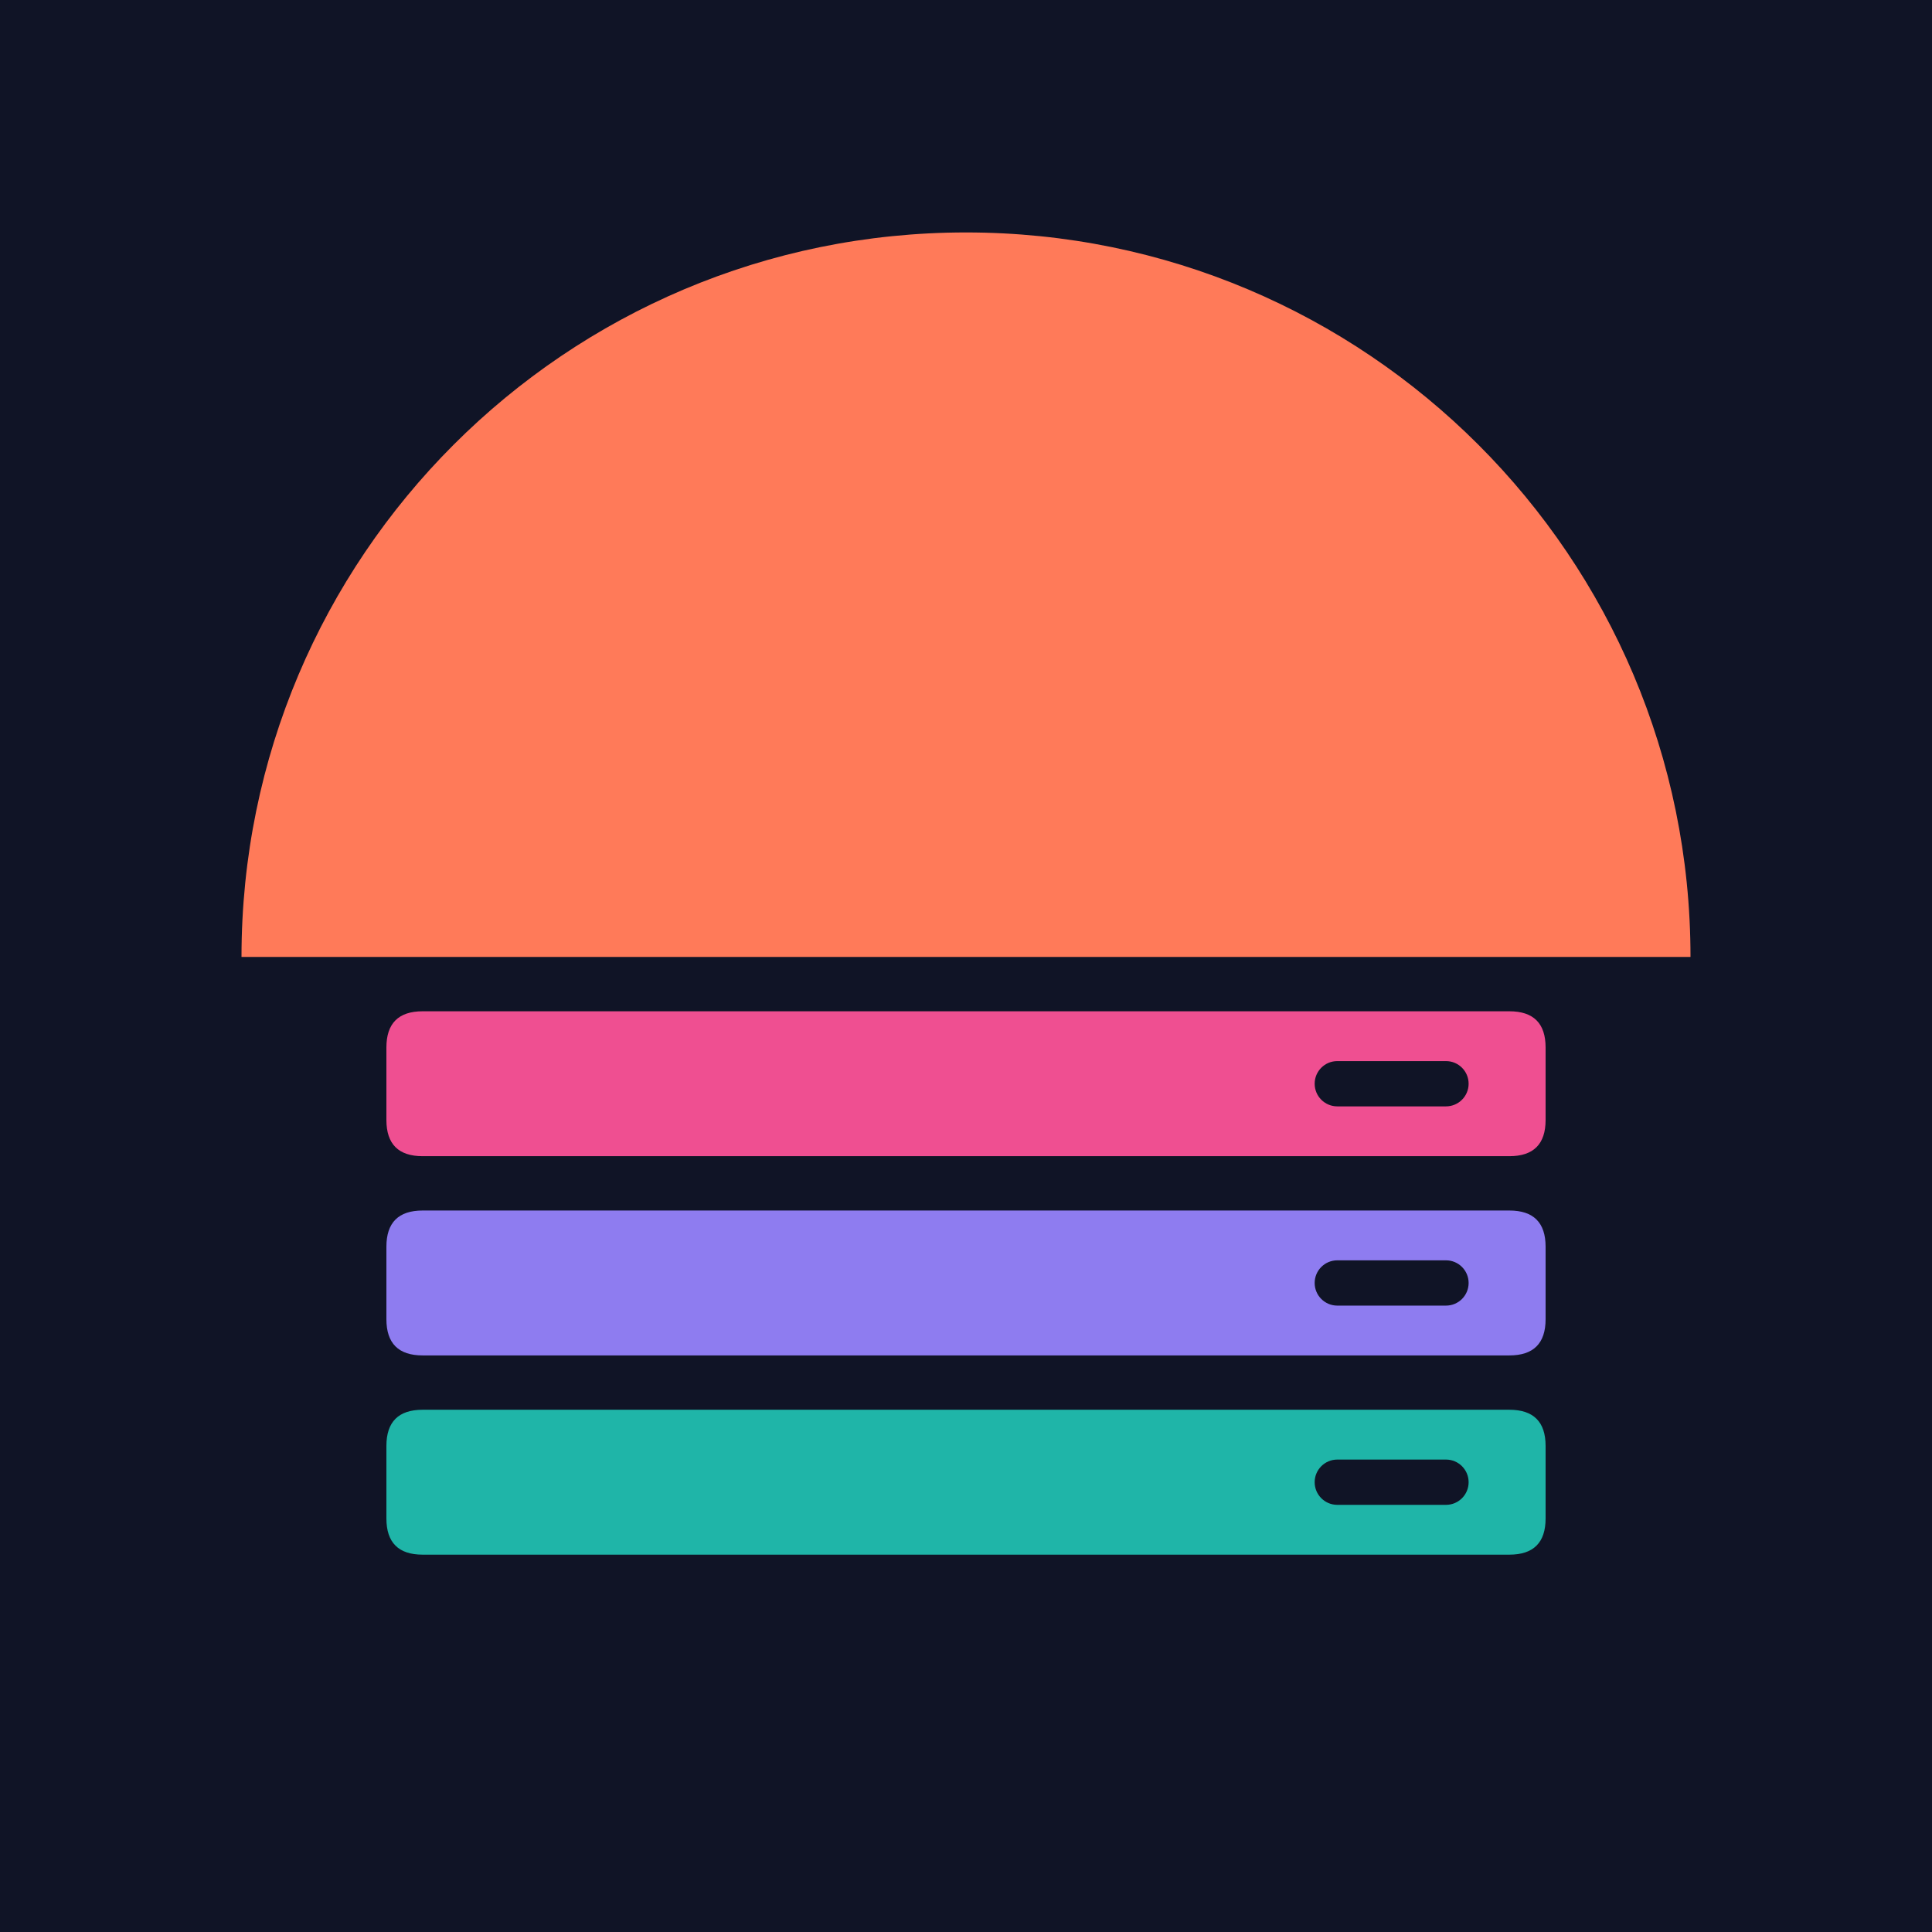
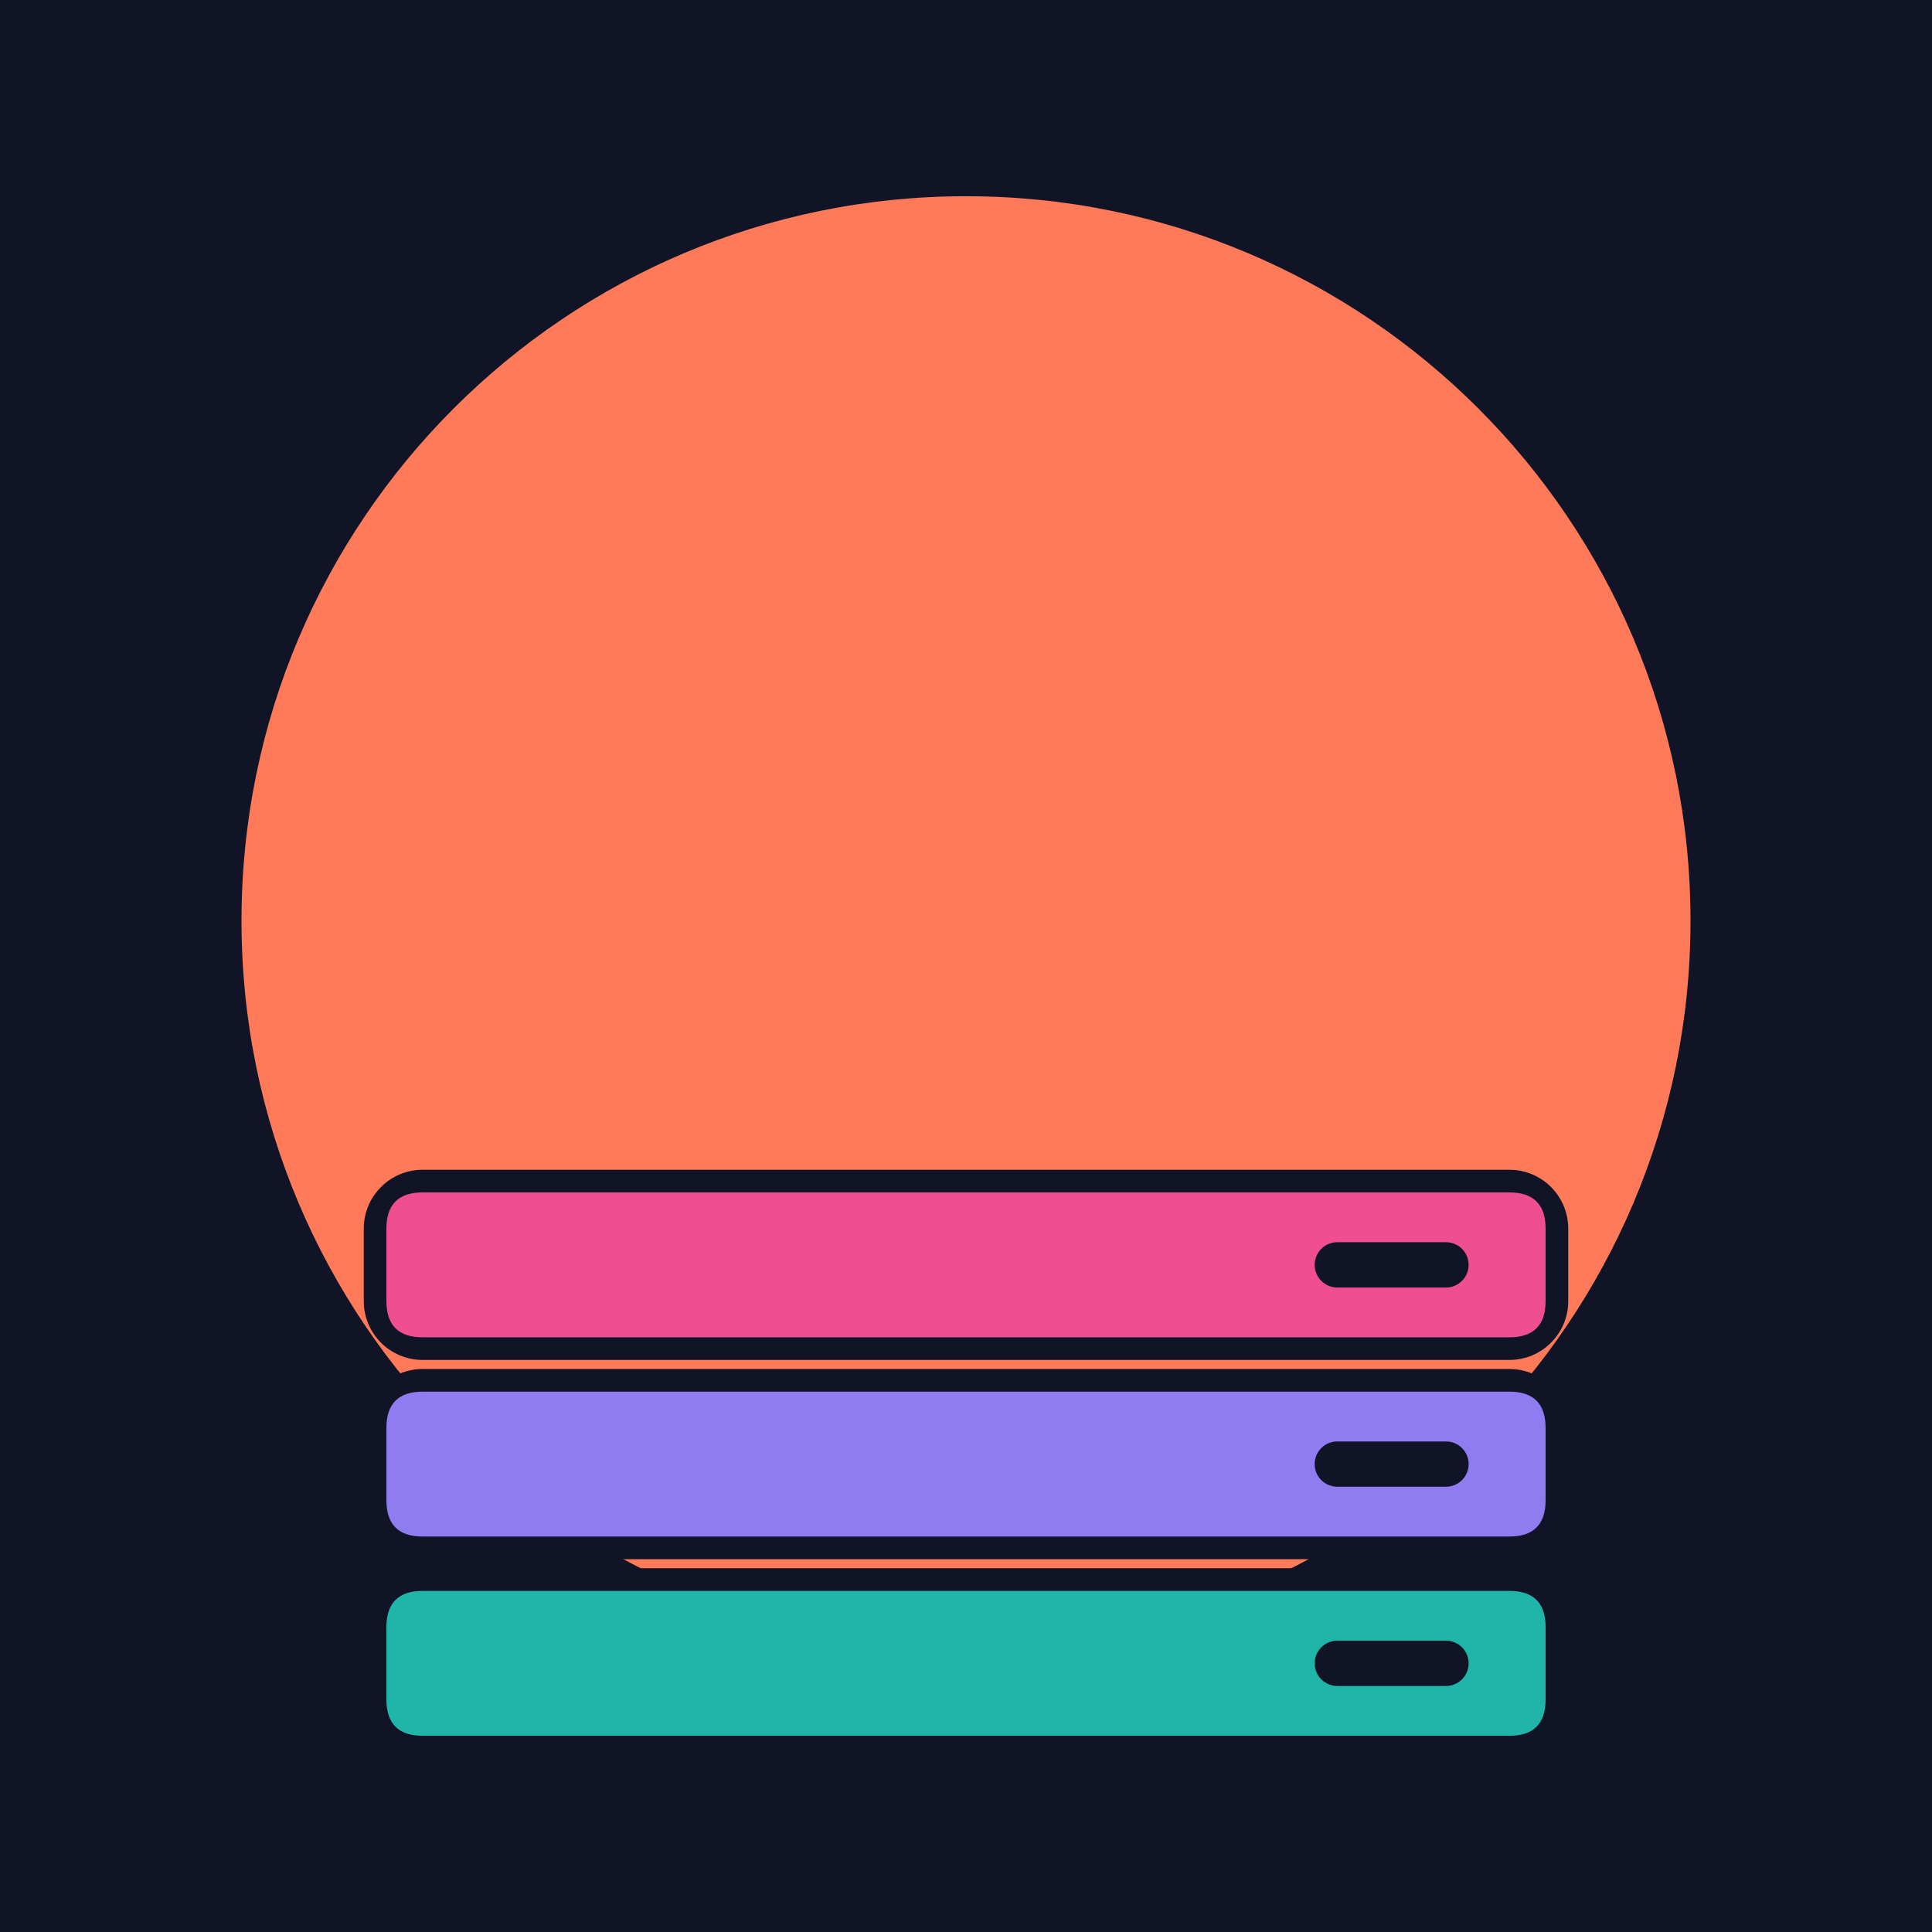
<svg xmlns="http://www.w3.org/2000/svg" viewBox="0 0 512 512" role="img" aria-labelledby="title">
+   <defs>
+     <mask id="sun-mask" maskUnits="userSpaceOnUse" x="-40" y="-90" width="336" height="360">
+       <path fill="white" d="M-40-90h336v360H-40Z" />
+       <rect x="-5" y="135" width="266" height="42" rx="13" fill="black" />
+       <rect x="-5" y="179" width="266" height="42" rx="13" fill="black" />
+       <rect x="-5" y="223" width="266" height="42" rx="13" fill="black" />
+     </mask>
+   </defs>
  <path fill="#101426" d="M0 0h512v512H0z" />
-   <g transform="translate(102.4 100) scale(1.2)">
-     <path fill="#ff7a59" d="M-32 128a160 160 0 0 1 320 0Z" />
+   <g transform="translate(102.4 148) scale(1.2)">
+     <path fill="#ff7a59" mask="url(#sun-mask)" d="M-32 80a160 160 0 1 1 320 0a160 160 0 1 1-320 0Z" />
    <path fill="#ef4f91" fill-rule="evenodd" d="M8 140h240q8 0 8 8v16q0 8-8 8H8q-8 0-8-8v-16q0-8 8-8Z M210 151h24a5 5 0 0 1 0 10h-24a5 5 0 0 1 0-10Z" />
    <path fill="#8e7cf0" fill-rule="evenodd" d="M8 184h240q8 0 8 8v16q0 8-8 8H8q-8 0-8-8v-16q0-8 8-8Z M210 195h24a5 5 0 0 1 0 10h-24a5 5 0 0 1 0-10Z" />
    <path fill="#1fb5a8" fill-rule="evenodd" d="M8 228h240q8 0 8 8v16q0 8-8 8H8q-8 0-8-8v-16q0-8 8-8Z M210 239h24a5 5 0 0 1 0 10h-24a5 5 0 0 1 0-10Z" />
  </g>
</svg>
